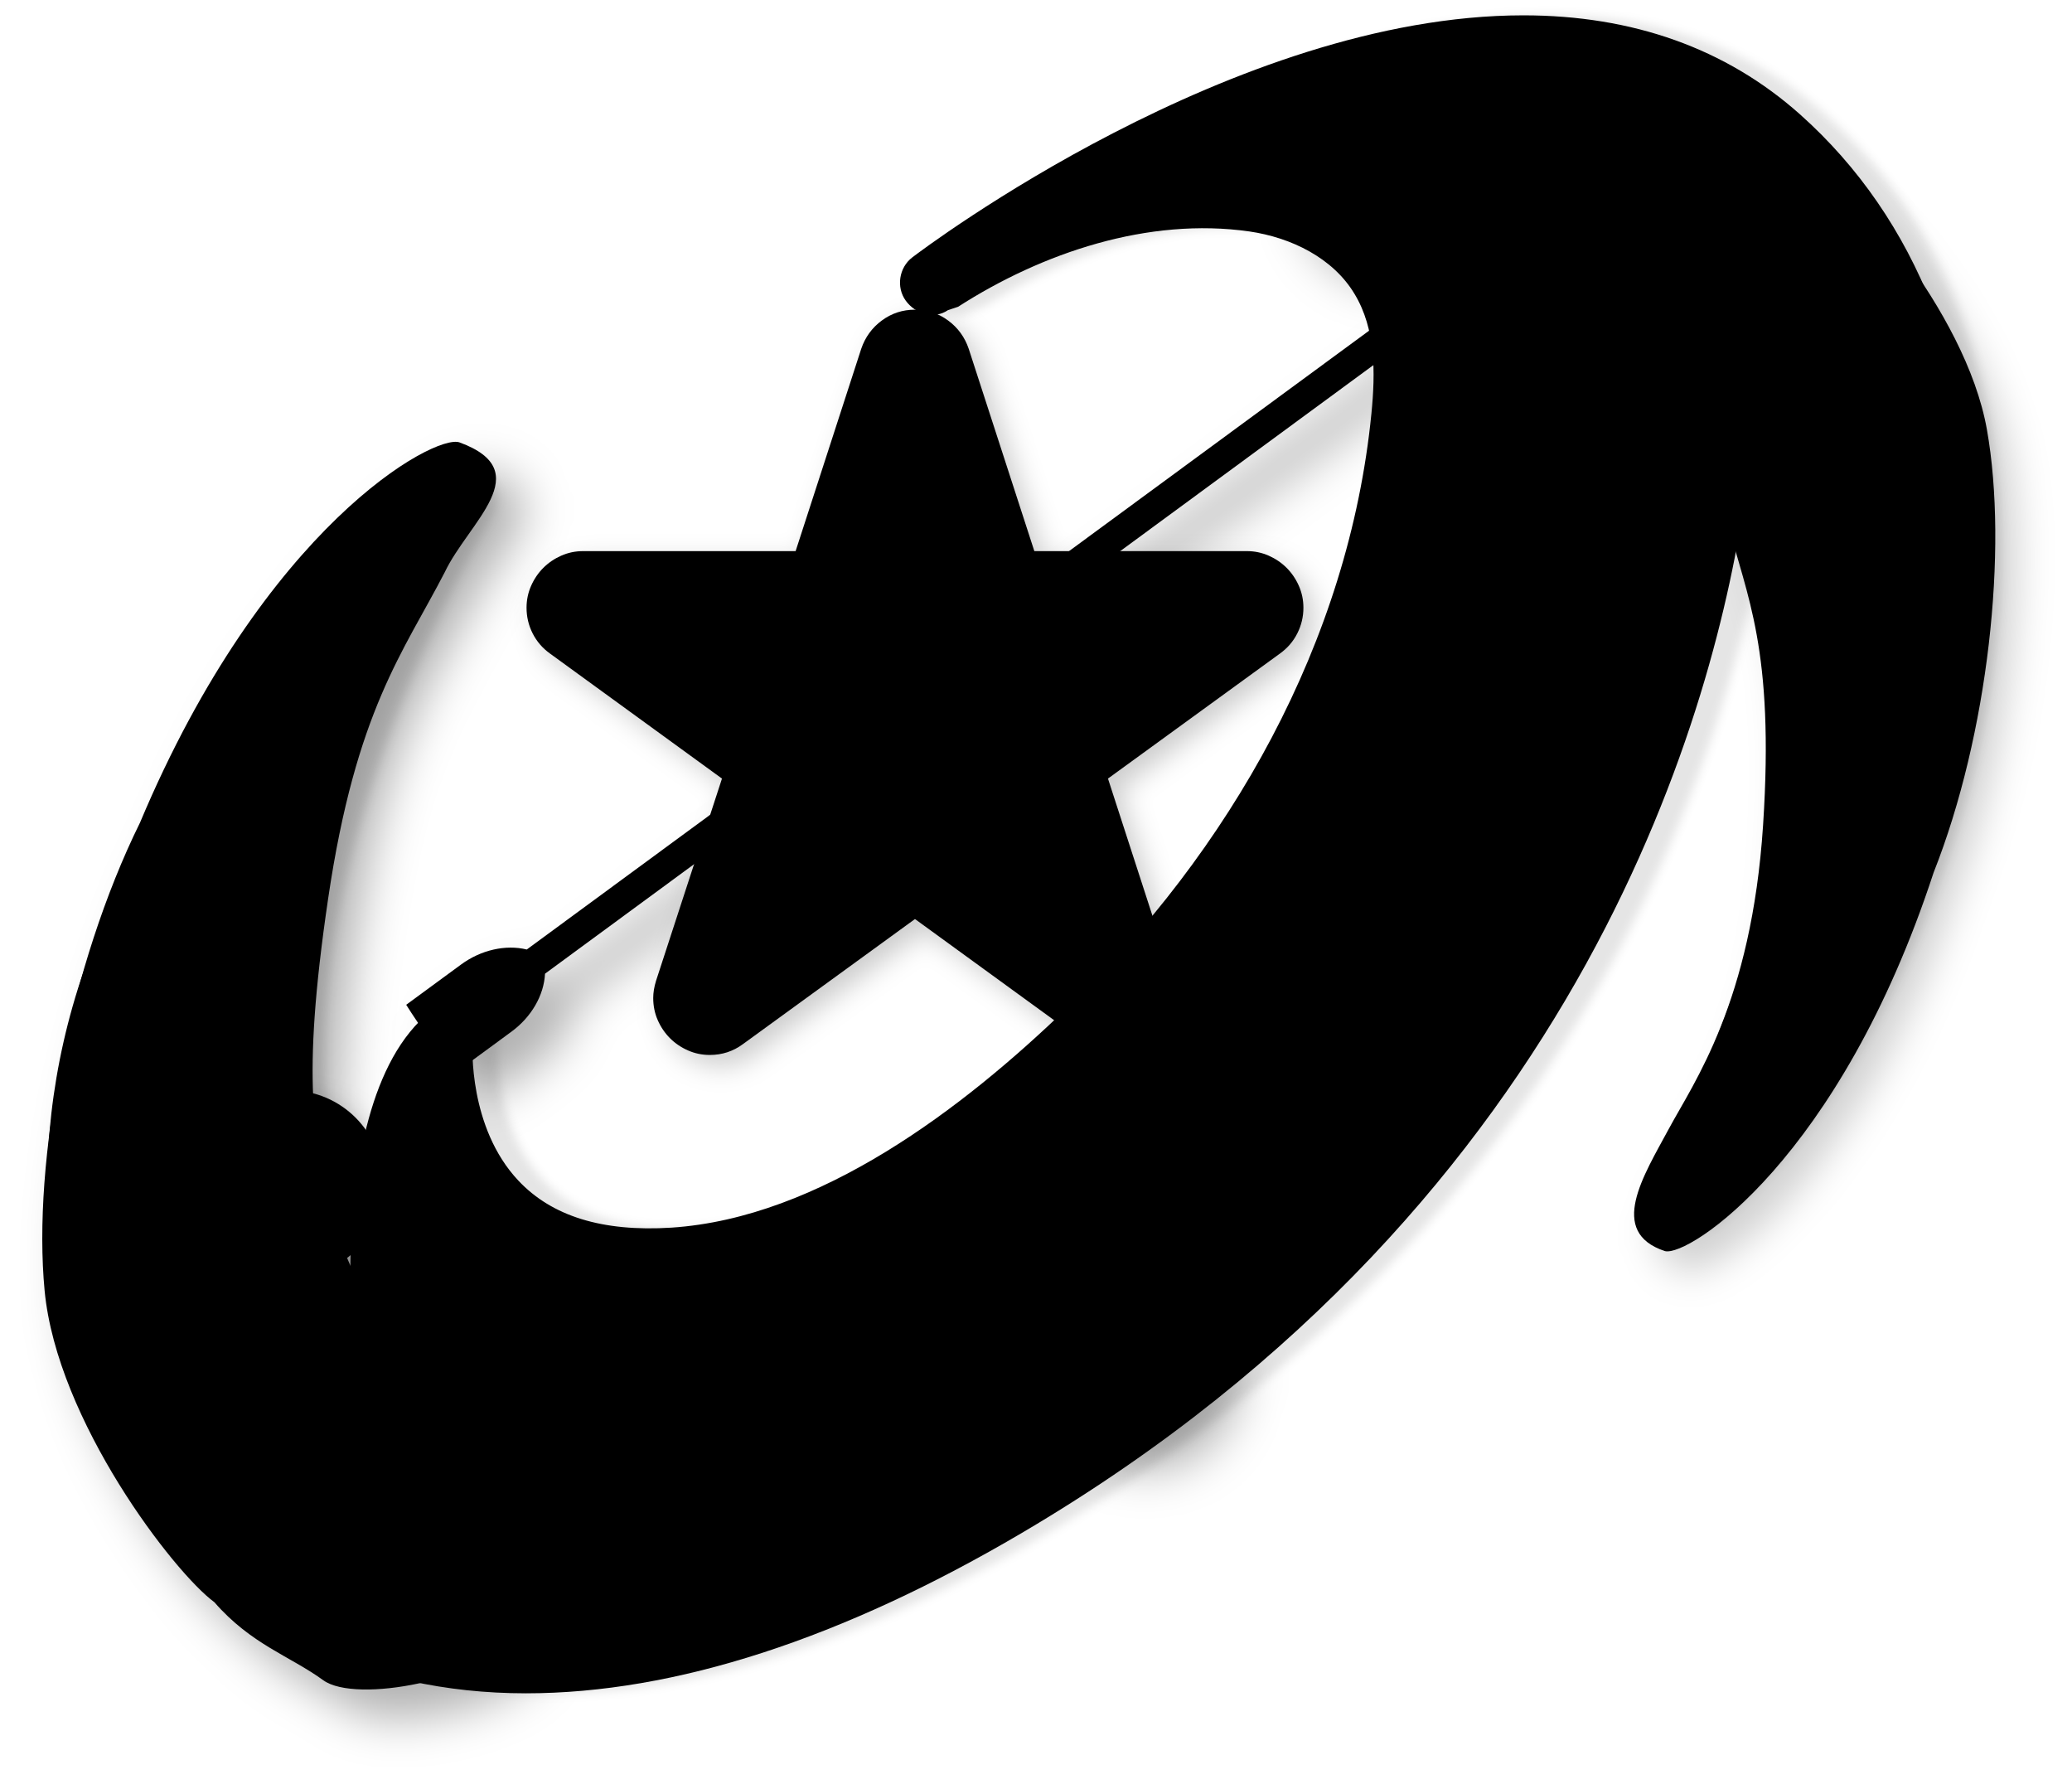
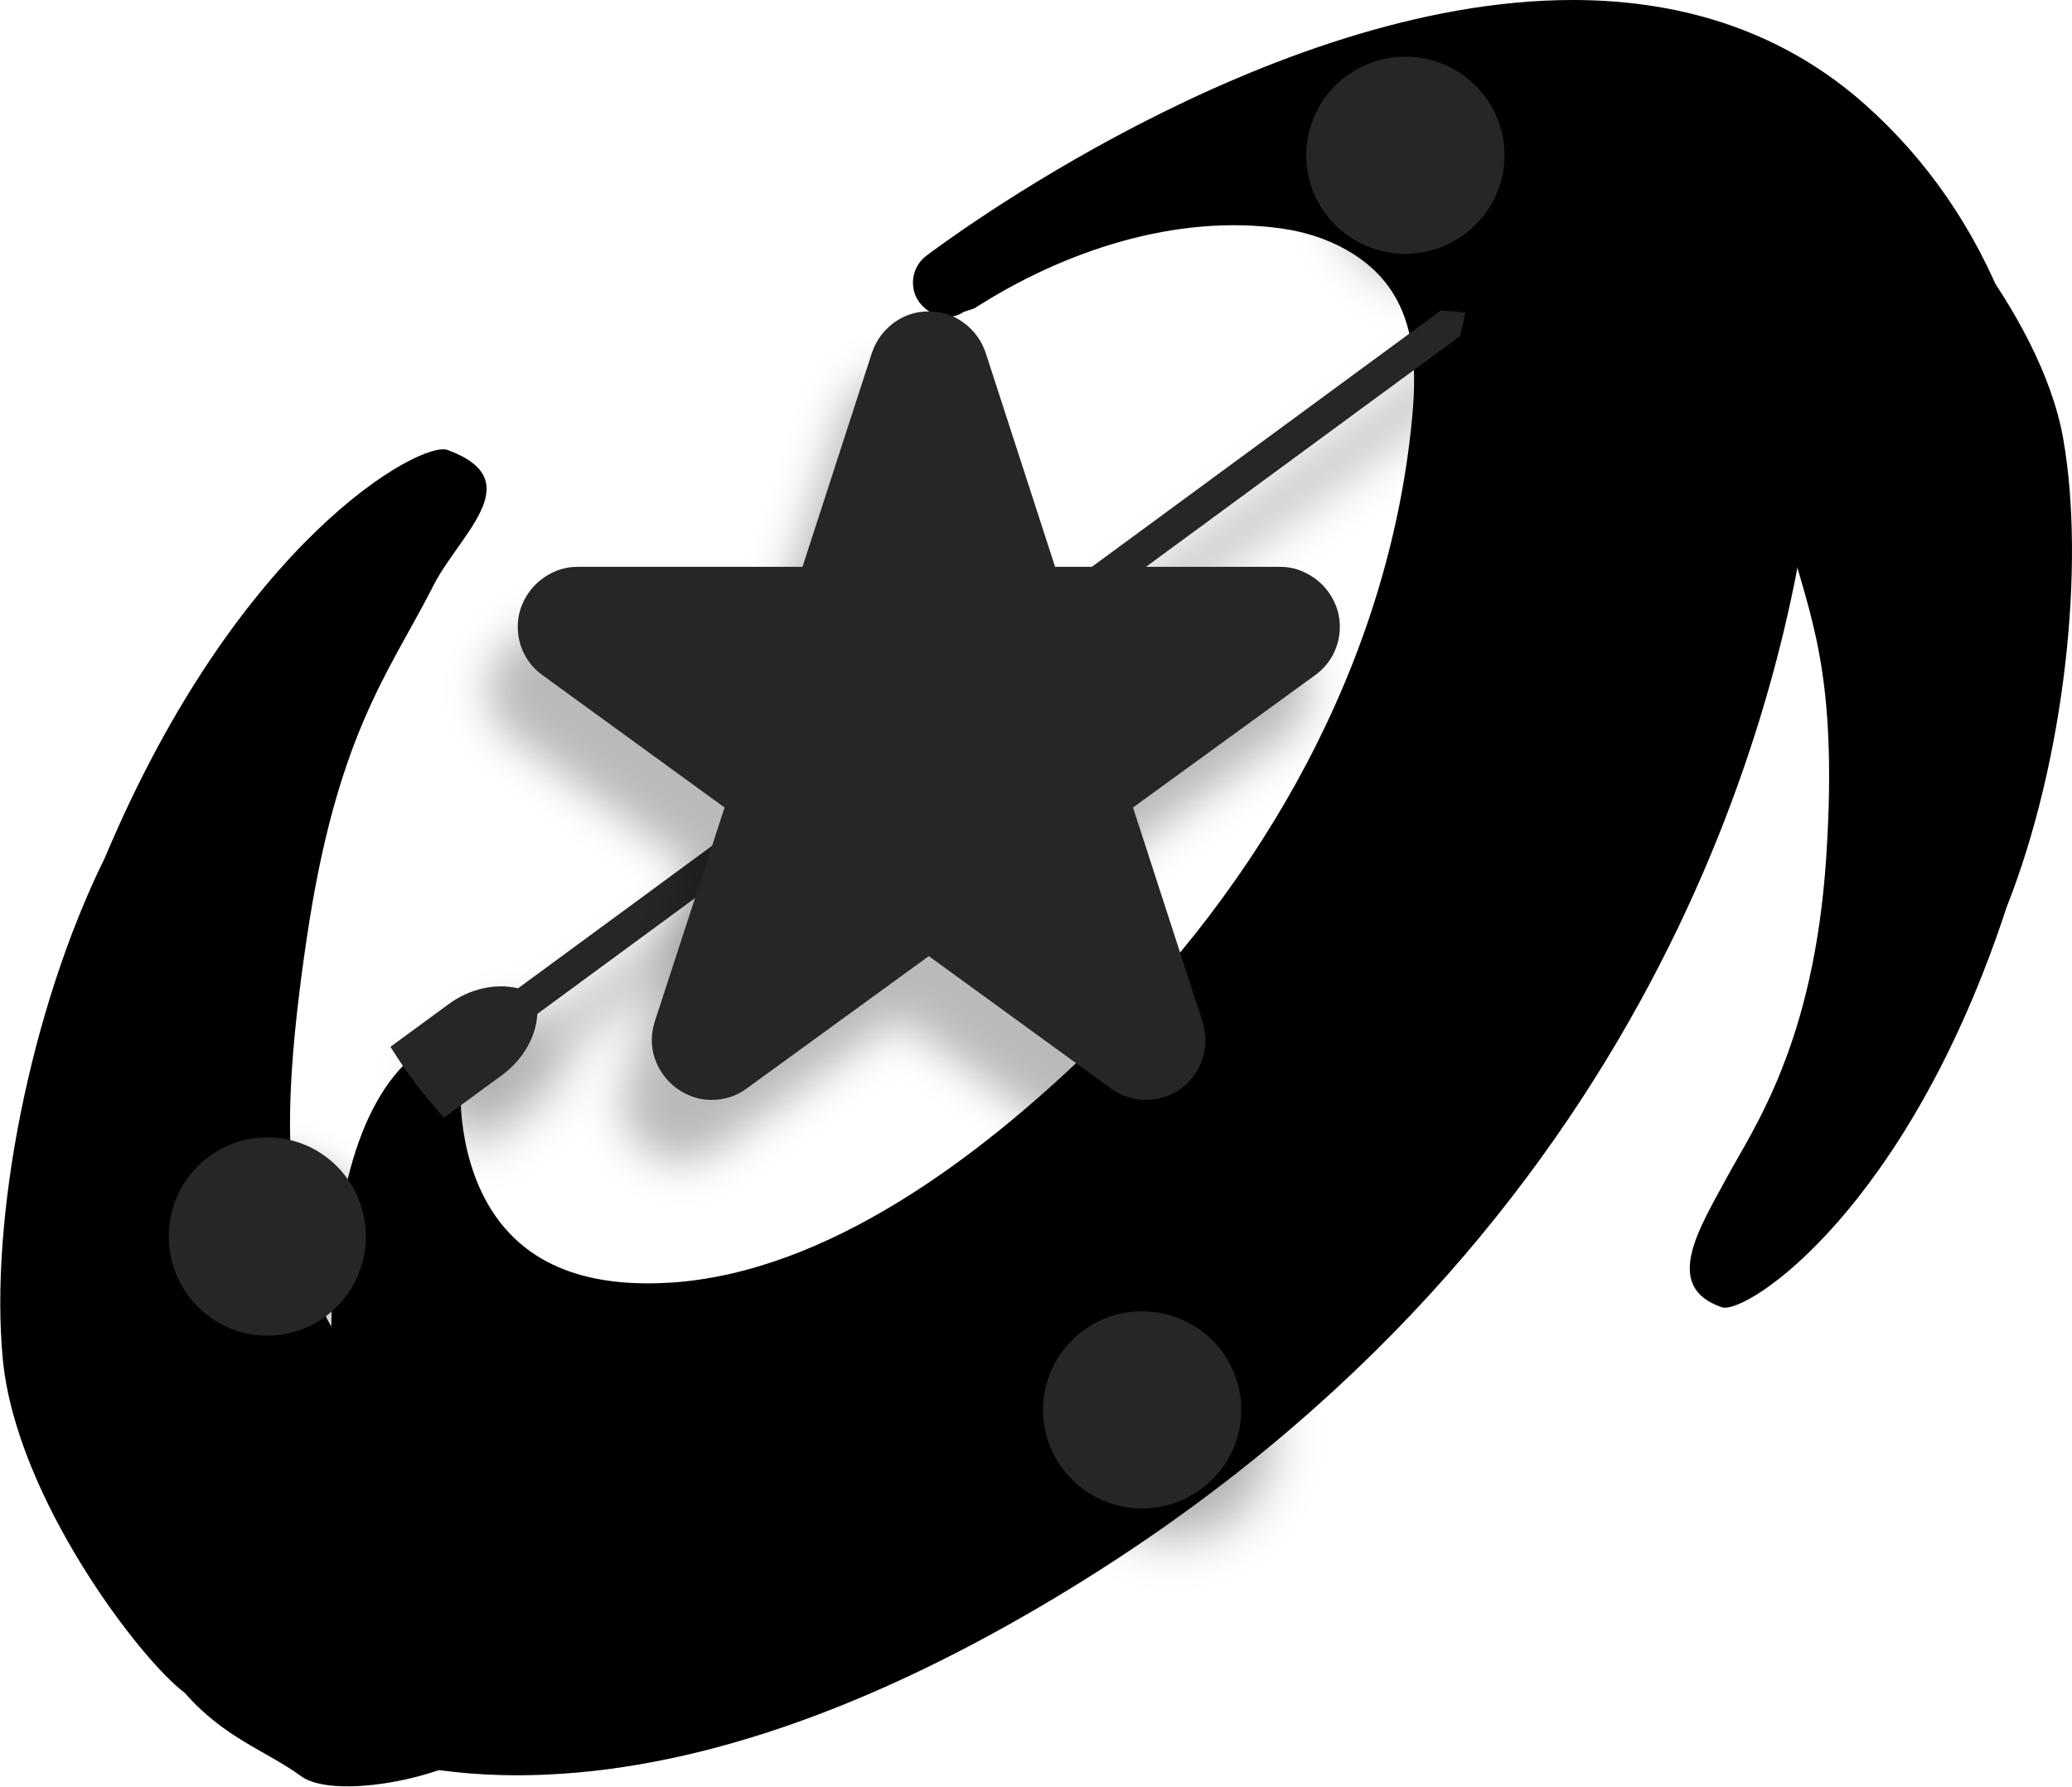
- <svg xmlns="http://www.w3.org/2000/svg" width="1891" height="1632" overflow="hidden">
+ <svg xmlns="http://www.w3.org/2000/svg" width="1787" height="1541" overflow="hidden">
  <defs>
    <filter id="fx0" x="-10%" y="-10%" width="120%" height="120%" filterUnits="userSpaceOnUse" primitiveUnits="userSpaceOnUse">
-       <feComponentTransfer color-interpolation-filters="sRGB">
-         <feFuncR type="discrete" tableValues="0 0" />
-         <feFuncG type="discrete" tableValues="0 0" />
-         <feFuncB type="discrete" tableValues="0 0" />
-         <feFuncA type="linear" slope="0.102" intercept="0" />
-       </feComponentTransfer>
-       <feGaussianBlur stdDeviation="4.583 4.583" />
-     </filter>
-     <filter id="fx1" x="-10%" y="-10%" width="120%" height="120%" filterUnits="userSpaceOnUse" primitiveUnits="userSpaceOnUse">
      <feComponentTransfer color-interpolation-filters="sRGB">
        <feFuncR type="discrete" tableValues="0 0" />
        <feFuncG type="discrete" tableValues="0 0" />
        <feFuncB type="discrete" tableValues="0 0" />
        <feFuncA type="linear" slope="0.31" intercept="0" />
      </feComponentTransfer>
      <feGaussianBlur stdDeviation="7.13 7.13" />
    </filter>
+     <filter id="fx1" x="-10%" y="-10%" width="120%" height="120%" filterUnits="userSpaceOnUse" primitiveUnits="userSpaceOnUse">
+       <feComponentTransfer color-interpolation-filters="sRGB">
+         <feFuncR type="discrete" tableValues="0 0" />
+         <feFuncG type="discrete" tableValues="0 0" />
+         <feFuncB type="discrete" tableValues="0 0" />
+         <feFuncA type="linear" slope="0.271" intercept="0" />
+       </feComponentTransfer>
+       <feGaussianBlur stdDeviation="6.119 6.111" />
+     </filter>
    <filter id="fx2" x="-10%" y="-10%" width="120%" height="120%" filterUnits="userSpaceOnUse" primitiveUnits="userSpaceOnUse">
      <feComponentTransfer color-interpolation-filters="sRGB">
        <feFuncR type="discrete" tableValues="0 0" />
        <feFuncG type="discrete" tableValues="0 0" />
        <feFuncB type="discrete" tableValues="0 0" />
-         <feFuncA type="linear" slope="0.2" intercept="0" />
+         <feFuncA type="linear" slope="0.31" intercept="0" />
      </feComponentTransfer>
-       <feGaussianBlur stdDeviation="6.119 6.111" />
+       <feGaussianBlur stdDeviation="7.13 7.153" />
    </filter>
    <filter id="fx3" x="-10%" y="-10%" width="120%" height="120%" filterUnits="userSpaceOnUse" primitiveUnits="userSpaceOnUse">
      <feComponentTransfer color-interpolation-filters="sRGB">
        <feFuncR type="discrete" tableValues="0 0" />
        <feFuncG type="discrete" tableValues="0 0" />
        <feFuncB type="discrete" tableValues="0 0" />
        <feFuncA type="linear" slope="0.31" intercept="0" />
      </feComponentTransfer>
-       <feGaussianBlur stdDeviation="7.13 7.124" />
+       <feGaussianBlur stdDeviation="7.13 7.153" />
    </filter>
    <filter id="fx4" x="-10%" y="-10%" width="120%" height="120%" filterUnits="userSpaceOnUse" primitiveUnits="userSpaceOnUse">
-       <feComponentTransfer color-interpolation-filters="sRGB">
-         <feFuncR type="discrete" tableValues="0 0" />
-         <feFuncG type="discrete" tableValues="0 0" />
-         <feFuncB type="discrete" tableValues="0 0" />
-         <feFuncA type="linear" slope="0.18" intercept="0" />
-       </feComponentTransfer>
-       <feGaussianBlur stdDeviation="5.591 5.597" />
-     </filter>
-     <filter id="fx5" x="-10%" y="-10%" width="120%" height="120%" filterUnits="userSpaceOnUse" primitiveUnits="userSpaceOnUse">
-       <feComponentTransfer color-interpolation-filters="sRGB">
-         <feFuncR type="discrete" tableValues="0 0" />
-         <feFuncG type="discrete" tableValues="0 0" />
-         <feFuncB type="discrete" tableValues="0 0" />
-         <feFuncA type="linear" slope="0.31" intercept="0" />
-       </feComponentTransfer>
-       <feGaussianBlur stdDeviation="7.13 7.153" />
-     </filter>
-     <filter id="fx6" x="-10%" y="-10%" width="120%" height="120%" filterUnits="userSpaceOnUse" primitiveUnits="userSpaceOnUse">
-       <feComponentTransfer color-interpolation-filters="sRGB">
-         <feFuncR type="discrete" tableValues="0 0" />
-         <feFuncG type="discrete" tableValues="0 0" />
-         <feFuncB type="discrete" tableValues="0 0" />
-         <feFuncA type="linear" slope="0.31" intercept="0" />
-       </feComponentTransfer>
-       <feGaussianBlur stdDeviation="7.13 7.153" />
-     </filter>
-     <filter id="fx7" x="-10%" y="-10%" width="120%" height="120%" filterUnits="userSpaceOnUse" primitiveUnits="userSpaceOnUse">
      <feComponentTransfer color-interpolation-filters="sRGB">
        <feFuncR type="discrete" tableValues="0 0" />
        <feFuncG type="discrete" tableValues="0 0" />
        <feFuncB type="discrete" tableValues="0 0" />
        <feFuncA type="linear" slope="0.2" intercept="0" />
      </feComponentTransfer>
      <feGaussianBlur stdDeviation="6.111 6.136" />
    </filter>
+     <clipPath id="clip5">
+       <rect x="1311" y="472" width="1787" height="1541" />
+     </clipPath>
+     <clipPath id="clip6">
+       <rect x="-7.333" y="-7.333" width="366.667" height="290.667" />
+     </clipPath>
+     <clipPath id="clip7">
+       <rect x="0" y="0" width="353" height="276" />
+     </clipPath>
    <clipPath id="clip8">
-       <rect x="1277" y="458" width="1891" height="1632" />
+       <rect x="-6.341" y="-6.333" width="286.682" height="275.667" />
    </clipPath>
    <clipPath id="clip9">
-       <rect x="-2" y="-2" width="1794" height="1566" />
+       <rect x="0" y="0" width="274" height="264" />
    </clipPath>
    <clipPath id="clip10">
-       <rect x="0" y="0" width="1790" height="1561" />
+       <rect x="-7.333" y="-7.358" width="117.667" height="113.709" />
    </clipPath>
    <clipPath id="clip11">
-       <rect x="-7.333" y="-7.333" width="366.667" height="290.667" />
+       <rect x="0" y="0" width="101" height="101" />
    </clipPath>
    <clipPath id="clip12">
-       <rect x="0" y="0" width="353" height="276" />
+       <rect x="-7.333" y="-7.358" width="117.667" height="113.709" />
    </clipPath>
    <clipPath id="clip13">
-       <rect x="-3.504" y="-3.5" width="401.01" height="387" />
+       <rect x="0" y="0" width="101" height="101" />
    </clipPath>
    <clipPath id="clip14">
-       <rect x="0" y="0" width="393" height="378" />
+       <rect x="-3.5" y="-6.526" width="132" height="135.045" />
    </clipPath>
    <clipPath id="clip15">
-       <rect x="-7.333" y="-7.661" width="207.667" height="438.321" />
-     </clipPath>
-     <clipPath id="clip16">
-       <rect x="0" y="0" width="191" height="423" />
-     </clipPath>
-     <clipPath id="clip17">
-       <rect x="-6.654" y="-6.661" width="191.312" height="401.324" />
-     </clipPath>
-     <clipPath id="clip18">
-       <rect x="0" y="0" width="180" height="390" />
-     </clipPath>
-     <clipPath id="clip19">
-       <rect x="-7.333" y="-7.358" width="117.667" height="113.709" />
-     </clipPath>
-     <clipPath id="clip20">
-       <rect x="0" y="0" width="101" height="101" />
-     </clipPath>
-     <clipPath id="clip21">
-       <rect x="-7.333" y="-7.358" width="117.667" height="113.709" />
-     </clipPath>
-     <clipPath id="clip22">
-       <rect x="0" y="0" width="101" height="101" />
-     </clipPath>
-     <clipPath id="clip23">
-       <rect x="-3.5" y="-6.526" width="132" height="135.045" />
-     </clipPath>
-     <clipPath id="clip24">
      <rect x="0" y="0" width="123" height="124" />
    </clipPath>
  </defs>
-   <g clip-path="url(#clip8)" transform="translate(-1277 -458)">
-     <g clip-path="url(#clip9)" filter="url(#fx0)" transform="translate(1328 457)">
-       <g clip-path="url(#clip10)">
-         <path d="M1614.61 105.276C1547.12 45.195 1462.06 15 1362.21 15 1097.8 15 816.126 226.98 804.416 235.915 792.397 245.158 789.623 263.029 798.56 275.353 807.498 287.677 824.447 292.608 837.082 283.98L846.328 280.899C923.06 231.602 1019.83 198.942 1112.28 212.191 1150.19 217.737 1188.4 236.223 1208.12 269.191 1227.54 301.234 1227.23 340.981 1223.53 378.262 1202.89 586.853 1094.41 777.265 944.946 921.46 851.261 1011.74 720.287 1112.18 584.691 1121.12 521.515 1125.12 475.597 1110.64 445.088 1078.29 399.17 1029.61 403.176 954.737 403.176 954.12 403.793 942.412 397.321 931.323 386.535 926.701 376.057 921.769 363.422 923.928 355.101 932.552 304.253 983.391 292.542 1084.14 291.617 1159.01 143.694 893.731 396.396 474.084 399.17 469.463 405.642 458.679 404.409 444.814 395.78 435.571 387.151 426.327 373.592 423.862 362.189 429.717 180.983 522.766 53.707 871.547 48.468 886.644-11.01 1058.57 9.638 1245.59 102.09 1375.31 180.674 1485.3 304.869 1546 451.868 1546 587.773 1546 740.627 1496.39 906.113 1398.72 1422.62 1094 1538.8 637.38 1564.99 451.284 1692.88 709.481 1478.09 1077.06 1475.62 1080.75 1468.53 1092.46 1471 1107.87 1481.47 1116.49 1491.95 1125.43 1507.36 1125.43 1517.84 1116.49 1663.91 993.25 1771.77 740.292 1774.86 514.447 1777.01 342.213 1721.85 200.791 1614.61 105.276Z" fill-rule="evenodd" />
+   <g clip-path="url(#clip5)" transform="translate(-1311 -472)">
+     <path d="M2919.69 562.276C2852.2 502.195 2767.14 472 2667.29 472 2402.88 472 2121.21 683.98 2109.5 692.915 2097.48 702.158 2094.71 720.029 2103.64 732.353 2112.58 744.677 2129.53 749.608 2142.17 740.98L2151.41 737.899C2228.14 688.602 2324.91 655.942 2417.36 669.191 2455.27 674.737 2493.48 693.223 2513.21 726.191 2532.63 758.234 2532.31 797.981 2528.62 835.262 2507.97 1043.85 2399.49 1234.26 2250.03 1378.46 2156.34 1468.74 2025.37 1569.18 1889.77 1578.12 1826.6 1582.12 1780.68 1567.64 1750.17 1535.29 1704.25 1486.61 1708.26 1411.74 1708.26 1411.12 1708.88 1399.41 1702.4 1388.32 1691.62 1383.7 1681.14 1378.77 1668.51 1380.93 1660.18 1389.55 1609.34 1440.39 1597.62 1541.14 1596.7 1616.01 1448.78 1350.73 1701.48 931.084 1704.25 926.463 1710.72 915.679 1709.49 901.814 1700.86 892.571 1692.23 883.327 1678.68 880.862 1667.27 886.717 1486.07 979.766 1358.79 1328.55 1353.55 1343.64 1294.07 1515.57 1314.72 1702.59 1407.17 1832.31 1485.76 1942.3 1609.95 2003 1756.95 2003 1892.86 2003 2045.71 1953.39 2211.2 1855.72 2727.7 1551 2843.88 1094.38 2870.08 908.284 2997.97 1166.48 2783.17 1534.06 2780.71 1537.75 2773.61 1549.46 2776.08 1564.87 2786.56 1573.49 2797.04 1582.43 2812.44 1582.43 2822.92 1573.49 2969 1450.25 3076.86 1197.29 3079.94 971.447 3082.1 799.213 3026.93 657.791 2919.69 562.276Z" fill-rule="evenodd" />
+     <g clip-path="url(#clip6)" filter="url(#fx0)" transform="matrix(3 0 0 3 1608 700)">
+       <g clip-path="url(#clip7)" transform="matrix(1 0 0 1 0 -2.84217e-14)">
+         <path d="M38.558 221.332 21.884 233.574C22.982 235.313 24.103 237.031 25.256 238.73 26.487 240.508 27.736 242.289 29.043 244.038L29.096 244.117 29.156 244.193C30.471 245.924 31.843 247.615 33.231 249.294 34.548 250.868 35.894 252.424 37.269 253.948L53.946 241.711C59.979 237.271 63.785 230.687 64.115 224.111L329.349 29.303C329.927 27.044 330.471 24.75 330.884 22.46 328.536 22.203 326.168 22.049 323.792 21.948L58.565 216.756C52.085 215.187 44.596 216.895 38.558 221.332Z" fill="#262626" fill-rule="evenodd" />
      </g>
    </g>
-     <path d="M2919.69 562.276C2852.2 502.195 2767.14 472 2667.29 472 2402.88 472 2121.21 683.98 2109.5 692.915 2097.48 702.158 2094.71 720.029 2103.64 732.353 2112.58 744.677 2129.53 749.608 2142.17 740.98L2151.41 737.899C2228.14 688.602 2324.91 655.942 2417.36 669.191 2455.27 674.737 2493.48 693.223 2513.21 726.191 2532.63 758.234 2532.31 797.981 2528.62 835.262 2507.97 1043.85 2399.49 1234.26 2250.03 1378.46 2156.34 1468.74 2025.37 1569.18 1889.77 1578.12 1826.6 1582.12 1780.68 1567.64 1750.17 1535.29 1704.25 1486.61 1708.26 1411.74 1708.26 1411.12 1708.88 1399.41 1702.4 1388.32 1691.62 1383.7 1681.14 1378.77 1668.51 1380.93 1660.18 1389.55 1609.34 1440.39 1597.62 1541.14 1596.7 1616.01 1448.78 1350.73 1701.48 931.084 1704.25 926.463 1710.72 915.679 1709.49 901.814 1700.86 892.571 1692.23 883.327 1678.68 880.862 1667.27 886.717 1486.07 979.766 1358.79 1328.55 1353.55 1343.64 1294.07 1515.57 1314.72 1702.59 1407.17 1832.31 1485.76 1942.3 1609.95 2003 1756.95 2003 1892.86 2003 2045.71 1953.39 2211.2 1855.72 2727.7 1551 2843.88 1094.38 2870.08 908.284 2997.97 1166.48 2783.17 1534.06 2780.71 1537.75 2773.61 1549.46 2776.08 1564.87 2786.56 1573.49 2797.04 1582.43 2812.44 1582.43 2822.92 1573.49 2969 1450.25 3076.86 1197.29 3079.94 971.447 3082.1 799.213 3026.93 657.791 2919.69 562.276Z" fill-rule="evenodd" />
-     <g clip-path="url(#clip11)" filter="url(#fx1)" transform="matrix(3 0 0 3 1608 700)">
-       <g clip-path="url(#clip12)" transform="matrix(1 0 0 1 0 -2.84217e-14)">
-         <path d="M38.558 221.332 21.884 233.574C22.982 235.313 24.103 237.031 25.256 238.73 26.487 240.508 27.736 242.289 29.043 244.038L29.096 244.117 29.156 244.193C30.471 245.924 31.843 247.615 33.231 249.294 34.548 250.868 35.894 252.424 37.269 253.948L53.946 241.711C59.979 237.271 63.785 230.687 64.115 224.111L329.349 29.303C329.927 27.044 330.471 24.75 330.884 22.46 328.536 22.203 326.168 22.049 323.792 21.948L58.565 216.756C52.085 215.187 44.596 216.895 38.558 221.332Z" fill-rule="evenodd" />
+     <path d="M1697.75 1338.07 1647.72 1374.79C1651.02 1380.01 1654.38 1385.17 1657.84 1390.26 1661.53 1395.6 1665.28 1400.94 1669.2 1406.19L1669.36 1406.42 1669.54 1406.65C1673.48 1411.84 1677.6 1416.92 1681.76 1421.95 1685.72 1426.68 1689.76 1431.34 1693.88 1435.92L1743.91 1399.21C1762.01 1385.89 1773.43 1366.13 1774.42 1346.41L2570.12 761.981C2571.85 755.204 2573.48 748.323 2574.72 741.453 2567.68 740.681 2560.58 740.221 2553.45 739.917L1757.77 1324.34C1738.33 1319.63 1715.86 1324.76 1697.75 1338.07Z" fill="#262626" fill-rule="evenodd" />
+     <g clip-path="url(#clip8)" filter="url(#fx1)" transform="matrix(2.99635 0 0 3 1675 738)">
+       <g clip-path="url(#clip9)">
+         <path d="M255.453 109.349C255.453 112.112 254.834 114.715 253.593 117.16 252.353 119.604 250.599 121.641 248.332 123.27L195.926 161.314 215.91 222.842C216.477 224.684 216.761 226.49 216.761 228.261 216.761 230.599 216.318 232.813 215.432 234.903 214.546 236.993 213.324 238.817 211.765 240.376 210.206 241.935 208.381 243.156 206.29 244.042 204.199 244.928 201.985 245.371 199.647 245.371 195.961 245.371 192.595 244.272 189.548 242.076L137.143 204.033 84.738 242.076C81.761 244.272 78.395 245.371 74.639 245.371 72.3 245.371 70.085 244.91 67.995 243.989 65.904 243.068 64.079 241.828 62.52 240.27 60.961 238.711 59.721 236.887 58.8 234.797 57.879 232.707 57.418 230.458 57.418 228.049 57.418 226.42 57.702 224.684 58.269 222.842L78.36 161.314 25.954 123.27C23.686 121.641 21.932 119.604 20.692 117.16 19.452 114.715 18.831 112.112 18.831 109.349 18.831 107.011 19.292 104.797 20.214 102.708 21.135 100.617 22.375 98.793 23.934 97.234 25.493 95.676 27.318 94.436 29.408 93.515 31.499 92.595 33.714 92.134 36.052 92.134L100.788 92.134 120.772 30.605C121.977 27.063 124.068 24.194 127.044 21.998 130.021 19.801 133.387 18.704 137.143 18.704 140.898 18.704 144.264 19.801 147.242 21.998 150.217 24.194 152.308 27.063 153.512 30.605L173.497 92.134 238.233 92.134C240.572 92.134 242.786 92.595 244.877 93.515 246.967 94.436 248.792 95.676 250.351 97.234 251.91 98.793 253.15 100.617 254.072 102.708 254.993 104.797 255.453 107.011 255.453 109.349Z" fill="#262626" fill-rule="evenodd" />
      </g>
    </g>
-     <path d="M1697.75 1338.07 1647.72 1374.79C1651.02 1380.01 1654.38 1385.17 1657.84 1390.26 1661.53 1395.6 1665.28 1400.94 1669.2 1406.19L1669.36 1406.42 1669.54 1406.65C1673.48 1411.84 1677.6 1416.92 1681.76 1421.95 1685.72 1426.68 1689.76 1431.34 1693.88 1435.92L1743.91 1399.21C1762.01 1385.89 1773.43 1366.13 1774.42 1346.41L2570.12 761.981C2571.85 755.204 2573.48 748.323 2574.72 741.453 2567.68 740.681 2560.58 740.221 2553.45 739.917L1757.77 1324.34C1738.33 1319.63 1715.86 1324.76 1697.75 1338.07Z" fill-rule="evenodd" />
-     <g clip-path="url(#clip13)" filter="url(#fx2)" transform="matrix(1.99746 0 0 2 1729 712)">
-       <g clip-path="url(#clip14)" transform="translate(-1.13687e-13 0)">
-         <path d="M374.111 155.108C374.111 159.253 373.181 163.158 371.321 166.824 369.46 170.491 366.829 173.546 363.428 175.99L284.816 233.055 314.793 325.348C315.644 328.11 316.069 330.82 316.069 333.477 316.069 336.984 315.404 340.305 314.075 343.439 312.746 346.574 310.914 349.311 308.575 351.648 306.236 353.987 303.499 355.819 300.362 357.148 297.226 358.476 293.904 359.141 290.397 359.141 284.868 359.141 279.818 357.493 275.248 354.199L196.636 297.134 118.023 354.199C113.557 357.493 108.508 359.141 102.874 359.141 99.366 359.141 96.044 358.45 92.908 357.068 89.772 355.687 87.034 353.827 84.696 351.489 82.357 349.151 80.497 346.415 79.115 343.28 77.733 340.145 77.042 336.771 77.042 333.158 77.042 330.714 77.467 328.11 78.317 325.348L108.456 233.055 29.842 175.99C26.44 173.546 23.809 170.491 21.949 166.824 20.089 163.158 19.159 159.253 19.159 155.108 19.159 151.601 19.85 148.28 21.232 145.146 22.614 142.01 24.474 139.274 26.813 136.936 29.151 134.598 31.889 132.739 35.025 131.357 38.161 129.977 41.483 129.285 44.991 129.285L142.1 129.285 172.078 36.993C173.886 31.679 177.022 27.376 181.487 24.081 185.952 20.786 191.001 19.14 196.636 19.14 202.269 19.14 207.318 20.786 211.784 24.081 216.248 27.376 219.385 31.679 221.191 36.993L251.169 129.285 348.279 129.285C351.788 129.285 355.109 129.977 358.246 131.357 361.381 132.739 364.119 134.598 366.457 136.936 368.796 139.274 370.656 142.01 372.038 145.146 373.42 148.28 374.111 151.601 374.111 155.108Z" fill-rule="evenodd" />
+     <path d="M2466.55 1012.49C2466.55 1020.78 2464.69 1028.59 2460.97 1035.93 2457.26 1043.26 2452 1049.37 2445.21 1054.26L2288.18 1168.39 2348.06 1352.97C2349.76 1358.5 2350.61 1363.92 2350.61 1369.23 2350.61 1376.24 2349.28 1382.89 2346.63 1389.16 2343.97 1395.43 2340.31 1400.9 2335.64 1405.57 2330.97 1410.25 2325.5 1413.92 2319.24 1416.57 2312.97 1419.23 2306.34 1420.56 2299.33 1420.56 2288.29 1420.56 2278.2 1417.26 2269.07 1410.68L2112.05 1296.54 1955.02 1410.68C1946.1 1417.26 1936.02 1420.56 1924.76 1420.56 1917.76 1420.56 1911.12 1419.18 1904.86 1416.41 1898.59 1413.65 1893.12 1409.93 1888.45 1405.26 1883.78 1400.58 1880.07 1395.11 1877.31 1388.84 1874.54 1382.57 1873.16 1375.82 1873.16 1368.59 1873.16 1363.71 1874.01 1358.5 1875.71 1352.97L1935.91 1168.39 1778.89 1054.26C1772.09 1049.37 1766.84 1043.26 1763.12 1035.93 1759.4 1028.59 1757.55 1020.78 1757.55 1012.49 1757.55 1005.48 1758.93 998.837 1761.69 992.569 1764.45 986.298 1768.16 980.825 1772.83 976.149 1777.51 971.474 1782.97 967.756 1789.24 964.991 1795.5 962.232 1802.14 960.848 1809.14 960.848L2003.12 960.848 2062.99 776.263C2066.61 765.636 2072.87 757.03 2081.79 750.44 2090.71 743.85 2100.79 740.558 2112.05 740.558 2123.3 740.558 2133.39 743.85 2142.31 750.44 2151.22 757.03 2157.49 765.636 2161.1 776.263L2220.98 960.848 2414.95 960.848C2421.96 960.848 2428.59 962.232 2434.86 964.991 2441.12 967.756 2446.59 971.474 2451.26 976.149 2455.93 980.825 2459.65 986.298 2462.41 992.569 2465.17 998.837 2466.55 1005.48 2466.55 1012.49Z" fill="#262626" fill-rule="evenodd" />
+     <path d="M1470.28 1931.82C1433.13 1904.67 1324.86 1764.12 1313.41 1644.06 1301.96 1524 1336.52 1343.27 1401.55 1211.48 1516.88 937.167 1673.98 851.907 1696.89 860.011 1769.9 886.698 1705.07 933.955 1683.23 980.096 1645.33 1053.55 1601.2 1107.6 1575.51 1281.48 1549.81 1455.36 1563.97 1498.63 1576.27 1572.96 1613.72 1667.41 1626.57 1686.25 1701.68 1781.55 1774.27 1876.39 1765.11 1929.76 1741.92 1965.98 1718.72 2002.2 1601.62 2026.27 1570.88 2003.91 1540.14 1981.56 1504.37 1970.94 1470.28 1931.82Z" fill-rule="evenodd" />
+     <path d="M2924.51 596.953C2960.7 619.134 3070.79 740.268 3090.32 849.807 3109.84 959.345 3091.6 1128.12 3041.68 1254.19 2956.17 1515.06 2818.11 1605.23 2796.43 1599.5 2743.79 1582.06 2777.12 1530.59 2799.99 1488.05 2822.86 1445.51 2875.46 1372.8 2886.06 1210.99 2896.66 1049.18 2870.81 1002.31 2853.93 934.876 2812.42 850.829 2799.2 834.472 2722.99 752.468 2649.13 670.693 2653.55 620.935 2672.17 585.889 2690.78 550.843 2772.7 518.447 2826.6 538.194 2880.5 557.941 2882.18 563.533 2924.51 596.953Z" fill-rule="evenodd" />
+     <g clip-path="url(#clip10)" filter="url(#fx2)" transform="matrix(3 0 0 2.9901 2170 1563)">
+       <g clip-path="url(#clip11)" transform="translate(-1.13687e-13 0)">
+         <path d="M79.159 50.434C79.159 34.732 66.402 22.003 50.655 22.003 34.916 22.003 22.159 34.732 22.159 50.434 22.159 66.13 34.916 78.858 50.655 78.858 66.402 78.858 79.159 66.13 79.159 50.434Z" fill="#262626" fill-rule="evenodd" />
      </g>
    </g>
-     <path d="M2466.55 1012.49C2466.55 1020.78 2464.69 1028.59 2460.97 1035.93 2457.26 1043.26 2452 1049.37 2445.21 1054.26L2288.18 1168.39 2348.06 1352.97C2349.76 1358.5 2350.61 1363.92 2350.61 1369.23 2350.61 1376.24 2349.28 1382.89 2346.63 1389.16 2343.97 1395.43 2340.31 1400.9 2335.64 1405.57 2330.97 1410.25 2325.5 1413.92 2319.24 1416.57 2312.97 1419.23 2306.34 1420.56 2299.33 1420.56 2288.29 1420.56 2278.2 1417.26 2269.07 1410.68L2112.05 1296.54 1955.02 1410.68C1946.1 1417.26 1936.02 1420.56 1924.76 1420.56 1917.76 1420.56 1911.12 1419.18 1904.86 1416.41 1898.59 1413.65 1893.12 1409.93 1888.45 1405.26 1883.78 1400.58 1880.07 1395.11 1877.31 1388.84 1874.54 1382.57 1873.16 1375.82 1873.16 1368.59 1873.16 1363.71 1874.01 1358.5 1875.71 1352.97L1935.91 1168.39 1778.89 1054.26C1772.09 1049.37 1766.84 1043.26 1763.12 1035.93 1759.4 1028.59 1757.55 1020.78 1757.55 1012.49 1757.55 1005.48 1758.93 998.837 1761.69 992.569 1764.45 986.298 1768.16 980.825 1772.83 976.149 1777.51 971.474 1782.97 967.756 1789.24 964.991 1795.5 962.232 1802.14 960.848 1809.14 960.848L2003.12 960.848 2062.99 776.263C2066.61 765.636 2072.87 757.03 2081.79 750.44 2090.71 743.85 2100.79 740.558 2112.05 740.558 2123.3 740.558 2133.39 743.85 2142.31 750.44 2151.22 757.03 2157.49 765.636 2161.1 776.263L2220.98 960.848 2414.95 960.848C2421.96 960.848 2428.59 962.232 2434.86 964.991 2441.12 967.756 2446.59 971.474 2451.26 976.149 2455.93 980.825 2459.65 986.298 2462.41 992.569 2465.17 998.837 2466.55 1005.48 2466.55 1012.49Z" fill-rule="evenodd" />
-     <g clip-path="url(#clip15)" filter="url(#fx3)" transform="matrix(3 0 0 3.00236 1276 821)">
-       <g clip-path="url(#clip16)">
-         <path d="M74.177 374.624C61.953 365.696 26.321 319.476 22.552 279.997 18.782 240.518 30.157 181.086 51.559 137.747 89.514 47.543 141.215 19.506 148.756 22.171 172.782 30.946 151.447 46.486 144.26 61.659 131.785 85.815 117.263 103.589 108.807 160.767 100.352 217.944 105.012 232.174 109.059 256.617 121.382 287.677 125.611 293.871 150.33 325.209 174.222 356.398 171.207 373.947 163.573 385.858 155.939 397.77 117.4 405.684 107.284 398.332 97.168 390.981 85.396 387.489 74.177 374.624Z" fill-rule="evenodd" />
+     <path d="M2381.55 1687.87C2381.55 1640.92 2343.28 1602.86 2296.04 1602.86 2248.82 1602.86 2210.55 1640.92 2210.55 1687.87 2210.55 1734.81 2248.82 1772.87 2296.04 1772.87 2343.28 1772.87 2381.55 1734.81 2381.55 1687.87Z" fill="#262626" fill-rule="evenodd" />
+     <g clip-path="url(#clip12)" filter="url(#fx3)" transform="matrix(3 0 0 2.9901 2397 481)">
+       <g clip-path="url(#clip13)">
+         <path d="M79.159 50.431C79.159 34.73 66.398 22.003 50.659 22.003 34.92 22.003 22.159 34.73 22.159 50.431 22.159 66.13 34.92 78.858 50.659 78.858 66.398 78.858 79.159 66.13 79.159 50.431Z" fill="#262626" fill-rule="evenodd" />
      </g>
    </g>
-     <path d="M1472.6 1919.83C1435.93 1893.03 1329.04 1754.26 1317.73 1635.73 1306.42 1517.19 1340.54 1338.76 1404.75 1208.64 1518.62 937.813 1673.72 853.635 1696.34 861.637 1768.42 887.985 1704.41 934.642 1682.85 980.196 1645.43 1052.72 1601.86 1106.09 1576.5 1277.75 1551.13 1449.42 1565.11 1492.14 1577.25 1565.53 1614.22 1658.78 1626.91 1677.38 1701.06 1771.47 1772.74 1865.11 1763.69 1917.8 1740.79 1953.56 1717.89 1989.32 1602.27 2013.08 1571.93 1991.01 1541.58 1968.94 1506.26 1958.46 1472.6 1919.83Z" fill-rule="evenodd" />
-     <g clip-path="url(#clip17)" filter="url(#fx4)" transform="matrix(3.00556 0 0 3.00256 2628 500)">
-       <g clip-path="url(#clip18)">
-         <path d="M105.124 38.767C117.165 46.154 153.793 86.497 160.29 122.979 166.787 159.461 160.718 215.672 144.107 257.657 115.659 344.542 69.721 374.573 62.508 372.663 44.995 366.855 56.085 349.714 63.695 335.546 71.304 321.378 88.804 297.162 92.331 243.271 95.857 189.38 87.256 173.769 81.641 151.311 67.83 123.319 63.43 117.872 38.074 90.56 13.499 63.325 14.971 46.754 21.165 35.081 27.359 23.409 54.615 12.62 72.549 19.197 90.482 25.774 91.041 27.636 105.124 38.767Z" fill-rule="evenodd" />
+     <path d="M2608.55 605.865C2608.55 558.919 2570.27 520.865 2523.05 520.865 2475.83 520.865 2437.55 558.919 2437.55 605.865 2437.55 652.807 2475.83 690.865 2523.05 690.865 2570.27 690.865 2608.55 652.807 2608.55 605.865Z" fill="#262626" fill-rule="evenodd" />
+     <g clip-path="url(#clip14)" filter="url(#fx4)" transform="matrix(2 0 0 1.99194 1428 1425)">
+       <g clip-path="url(#clip15)" transform="matrix(1 0 0 1 0 1.13687e-13)">
+         <path d="M104.136 61.793C104.136 38.089 85.11 18.87 61.63 18.87 38.162 18.87 19.136 38.089 19.136 61.793 19.136 85.497 38.162 104.716 61.63 104.716 85.11 104.716 104.136 85.497 104.136 61.793Z" fill="#262626" fill-rule="evenodd" />
      </g>
    </g>
-     <path d="M2924.51 596.953C2960.7 619.134 3070.79 740.268 3090.32 849.807 3109.84 959.345 3091.6 1128.12 3041.68 1254.19 2956.17 1515.06 2818.11 1605.23 2796.43 1599.5 2743.79 1582.06 2777.12 1530.59 2799.99 1488.05 2822.86 1445.51 2875.46 1372.8 2886.06 1210.99 2896.66 1049.18 2870.81 1002.31 2853.93 934.876 2812.42 850.829 2799.2 834.472 2722.99 752.468 2649.13 670.693 2653.55 620.935 2672.17 585.889 2690.78 550.843 2772.7 518.447 2826.6 538.194 2880.5 557.941 2882.18 563.533 2924.51 596.953Z" fill-rule="evenodd" />
-     <g clip-path="url(#clip19)" filter="url(#fx5)" transform="matrix(3 0 0 2.9901 2170 1563)">
-       <g clip-path="url(#clip20)" transform="translate(-1.13687e-13 0)">
-         <path d="M79.159 50.434C79.159 34.732 66.402 22.003 50.655 22.003 34.916 22.003 22.159 34.732 22.159 50.434 22.159 66.13 34.916 78.858 50.655 78.858 66.402 78.858 79.159 66.13 79.159 50.434Z" fill-rule="evenodd" />
-       </g>
-     </g>
-     <path d="M2381.55 1687.87C2381.55 1640.92 2343.28 1602.86 2296.04 1602.86 2248.82 1602.86 2210.55 1640.92 2210.55 1687.87 2210.55 1734.81 2248.82 1772.87 2296.04 1772.87 2343.28 1772.87 2381.55 1734.81 2381.55 1687.87Z" fill-rule="evenodd" />
-     <g clip-path="url(#clip21)" filter="url(#fx6)" transform="matrix(3 0 0 2.9901 2397 481)">
-       <g clip-path="url(#clip22)">
-         <path d="M79.159 50.431C79.159 34.73 66.398 22.003 50.659 22.003 34.92 22.003 22.159 34.73 22.159 50.431 22.159 66.13 34.92 78.858 50.659 78.858 66.398 78.858 79.159 66.13 79.159 50.431Z" fill-rule="evenodd" />
-       </g>
-     </g>
-     <path d="M2608.55 605.865C2608.55 558.919 2570.27 520.865 2523.05 520.865 2475.83 520.865 2437.55 558.919 2437.55 605.865 2437.55 652.807 2475.83 690.865 2523.05 690.865 2570.27 690.865 2608.55 652.807 2608.55 605.865Z" fill-rule="evenodd" />
-     <g clip-path="url(#clip23)" filter="url(#fx7)" transform="matrix(2 0 0 1.99194 1428 1425)">
-       <g clip-path="url(#clip24)" transform="matrix(1 0 0 1 0 1.13687e-13)">
-         <path d="M104.136 61.793C104.136 38.089 85.11 18.87 61.63 18.87 38.162 18.87 19.136 38.089 19.136 61.793 19.136 85.497 38.162 104.716 61.63 104.716 85.11 104.716 104.136 85.497 104.136 61.793Z" fill-rule="evenodd" />
-       </g>
-     </g>
-     <path d="M1626.55 1538.37C1626.55 1491.15 1588.5 1452.87 1541.54 1452.87 1494.6 1452.87 1456.55 1491.15 1456.55 1538.37 1456.55 1585.58 1494.6 1623.87 1541.54 1623.87 1588.5 1623.87 1626.55 1585.58 1626.55 1538.37Z" fill-rule="evenodd" />
+     <path d="M1626.55 1538.37C1626.55 1491.15 1588.5 1452.87 1541.54 1452.87 1494.6 1452.87 1456.55 1491.15 1456.55 1538.37 1456.55 1585.58 1494.6 1623.87 1541.54 1623.87 1588.5 1623.87 1626.55 1585.58 1626.55 1538.37Z" fill="#262626" fill-rule="evenodd" />
  </g>
</svg>
